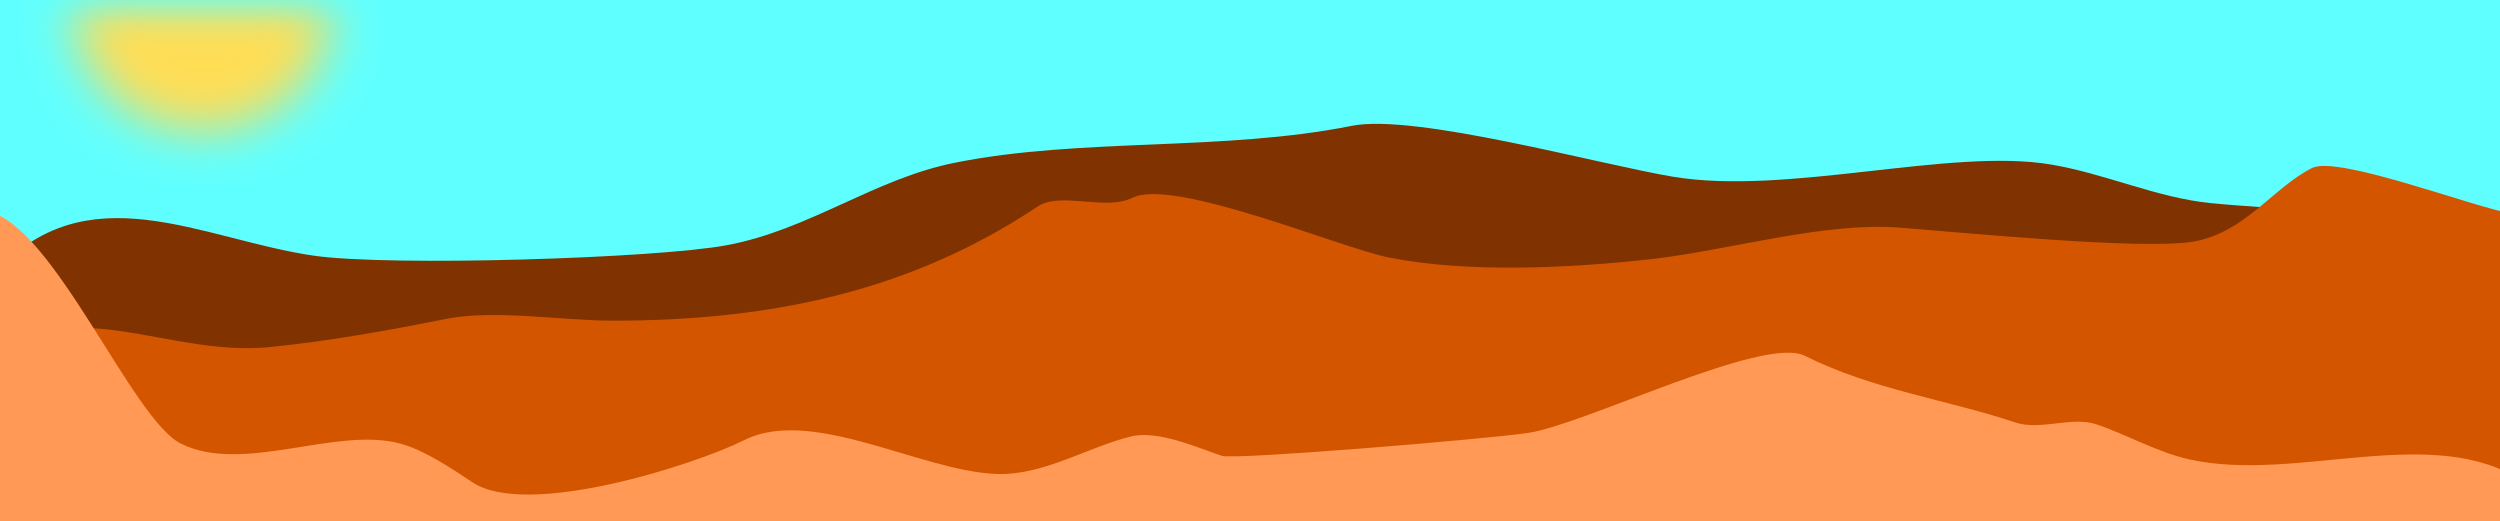
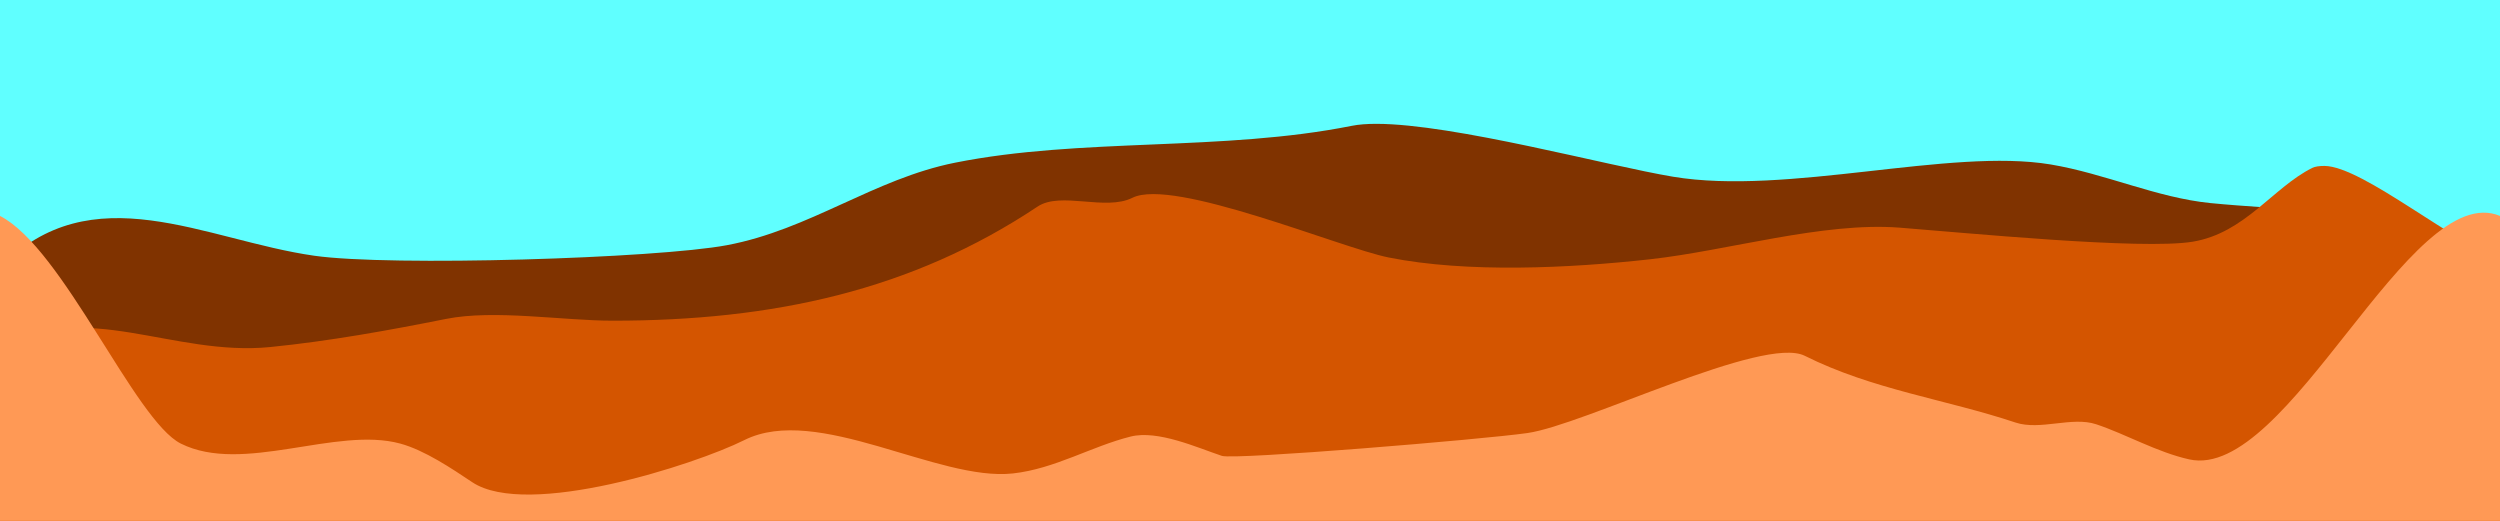
<svg xmlns="http://www.w3.org/2000/svg" width="1920" height="400" viewBox="0 0 508 105.833" version="1.1" id="svg8">
  <defs id="defs2">
    <filter style="color-interpolation-filters:sRGB;" id="filter4535" x="-0.2" width="1.4" y="-0.2" height="1.4">
      <feGaussianBlur stdDeviation="5 5" result="blur" id="feGaussianBlur4533" />
    </filter>
  </defs>
  <g id="layer1" transform="translate(0,-191.1667)">
    <rect style="opacity:1;fill:#60ffff;fill-opacity:1;stroke:none;stroke-width:10.583;stroke-linecap:round;stroke-linejoin:miter;stroke-miterlimit:4;stroke-dasharray:none;stroke-opacity:1;paint-order:stroke markers fill" id="rect4537" width="508" height="105.833" x="5.4999996e-006" y="191.167" />
-     <path style="fill:#803300;stroke:none;stroke-width:0.265px;stroke-linecap:butt;stroke-linejoin:miter;stroke-opacity:1" d="m -1.427,247.056 c 18.937,-21.398 42.452,-7.186 65.284,-3.924 15.52,2.217 69.538,0.54 83.834,-2.14 16.876,-3.164 29.868,-13.465 46.376,-16.767 25.638,-5.128 54.342,-2.235 80.624,-7.492 12.809,-2.562 50.243,7.839 65.284,10.346 23.201,3.867 56.224,-5.91 76.699,-2.497 11.041,1.84 21.58,6.76 32.463,7.848 13.785,1.379 31.337,1.361 43.879,6.065 5.216,1.956 11.921,4.659 16.767,5.351 l 1.07,59.576 -513.351,-1.427 z" id="path4521" />
-     <path style="fill:#d45500;stroke:none;stroke-width:0.265px;stroke-linecap:butt;stroke-linejoin:miter;stroke-opacity:1" d="m -2.497,263.466 c 18.163,-12.804 36.603,0.3 57.435,-1.784 11.9,-1.19 24.071,-3.387 35.674,-5.708 9.848,-1.97 23.752,0.357 33.89,0.357 32.531,0 60.72,-6.114 86.331,-23.188 4.716,-3.144 13.792,0.952 19.264,-1.784 8.309,-4.154 42.259,10.164 52.084,12.129 15.911,3.182 36.734,2.181 53.154,0.357 15.793,-1.755 35.122,-7.616 50.657,-6.421 12.863,0.989 49.268,4.572 59.576,2.854 10.632,-1.772 16.28,-10.994 24.258,-14.983 5.278,-2.639 33.618,8.268 40.669,9.275 l -1.07,83.121 -512.638,0.357 z" id="path4523" />
-     <path style="fill:#ff9955;stroke:none;stroke-width:0.265px;stroke-linecap:butt;stroke-linejoin:miter;stroke-opacity:1" d="m -2.14,234.213 c 13.296,3.354 29.018,42.156 38.885,47.09 12.617,6.309 31.552,-3.557 44.593,0 4.967,1.355 10.468,5.076 14.626,7.848 11.155,7.436 45.235,-3.532 55.295,-8.562 14.818,-7.409 39.358,8.47 54.581,6.778 8.531,-0.948 15.95,-5.504 23.902,-7.492 5.539,-1.385 13.512,2.245 18.551,3.924 2.522,0.841 52.878,-3.324 62.073,-4.638 11.517,-1.645 47.963,-19.898 56.365,-15.697 13.791,6.896 28.661,8.84 42.809,13.556 5.023,1.674 11.481,-1.286 16.41,0.357 6.09,2.03 12.372,5.683 18.907,7.135 21.975,4.883 49.549,-7.755 68.138,4.638 l -6.778,36.031 -508.713,1.784 z" id="path4525" />
-     <circle style="opacity:1;fill:#ffdd55;fill-opacity:1;stroke:none;stroke-width:10.583;stroke-linecap:round;stroke-linejoin:miter;stroke-miterlimit:4;stroke-dasharray:none;stroke-opacity:1;paint-order:stroke markers fill;filter:url(#filter4535)" id="path4527" cx="41.085" cy="191.345" r="26.458" />
+     <path style="fill:#803300;stroke:none;stroke-width:1px;stroke-linecap:butt;stroke-linejoin:miter;stroke-opacity:1" d="M 1057.195 95.107 C 1049.906 95.097 1043.498 95.57 1038.203 96.629 C 938.87 116.496 830.382 105.563 733.482 124.943 C 671.088 137.422 621.986 176.355 558.203 188.314 C 504.168 198.446 300.004 204.784 241.348 196.404 C 157.207 184.384 70.618 133.038 0 205.453 L 0 400 L 1920 400 L 1920 197.871 C 1902.535 194.112 1880.767 185.4 1863.371 178.877 C 1815.968 161.101 1749.629 161.165 1697.527 155.955 C 1656.393 151.842 1616.561 133.248 1574.832 126.293 C 1497.443 113.395 1372.633 150.345 1284.943 135.73 C 1234.314 127.292 1116.551 95.189 1057.195 95.107 z " transform="matrix(0.2645833,0,0,0.2645833,0,191.1667)" id="path4521" />
+     <path style="fill:#d45500;stroke:none;stroke-width:1px;stroke-linecap:butt;stroke-linejoin:miter;stroke-opacity:1" d="m 1785.184,127.438 c -4.048,-0.018 -7.271,0.46 -9.453,1.551 -30.155,15.078 -51.503,49.932 -91.686,56.629 -38.957,6.493 -176.552,-7.045 -225.168,-10.785 -58.715,-4.516 -131.772,17.637 -191.461,24.27 -62.062,6.896 -140.763,10.677 -200.898,-1.35 -37.134,-7.427 -165.452,-61.543 -196.855,-45.842 -20.682,10.341 -54.986,-5.14 -72.809,6.742 -96.798,64.532 -203.339,87.641 -326.291,87.641 -38.317,0 -90.867,-8.794 -128.09,-1.35 -43.854,8.771 -89.855,17.077 -134.832,21.574 C 132.51,274.031 65.611,229.283 0,267.215 V 400 H 1920 V 197.871 c -32.062,-7.991 -105.311,-70.302 -134.816,-70.434 z" transform="matrix(0.2645833,0,0,0.2645833,0,191.1667)" id="path4523" />
+     <path style="fill:#ff9955;stroke:none;stroke-width:1px;stroke-linecap:butt;stroke-linejoin:miter;stroke-opacity:1" d="M 0,165.836 V 400 h 1920 l 0,-234.164 c -69.178,-29.004 -162.748,203.84 -238.652,186.973 -24.7,-5.489 -48.443,-19.294 -71.461,-26.967 -18.628,-6.21 -43.036,4.981 -62.022,-1.348 -53.471,-17.824 -109.673,-25.174 -161.797,-51.236 -31.756,-15.878 -169.507,53.108 -213.035,59.326 -34.753,4.965 -225.072,20.707 -234.605,17.529 -19.044,-6.348 -49.18,-20.065 -70.113,-14.832 -30.054,7.514 -58.096,24.732 -90.338,28.314 -57.537,6.393 -150.286,-53.622 -206.291,-25.619 -38.02,19.01 -166.829,60.468 -208.988,32.361 -15.716,-10.478 -36.507,-24.544 -55.281,-29.664 -49.29,-13.443 -120.852,23.843 -168.539,0 C 103.566,323.018 48.421,190.625 0,165.836 Z" transform="matrix(0.2645833,0,0,0.2645833,0,191.1667)" id="path4525" />
  </g>
</svg>
